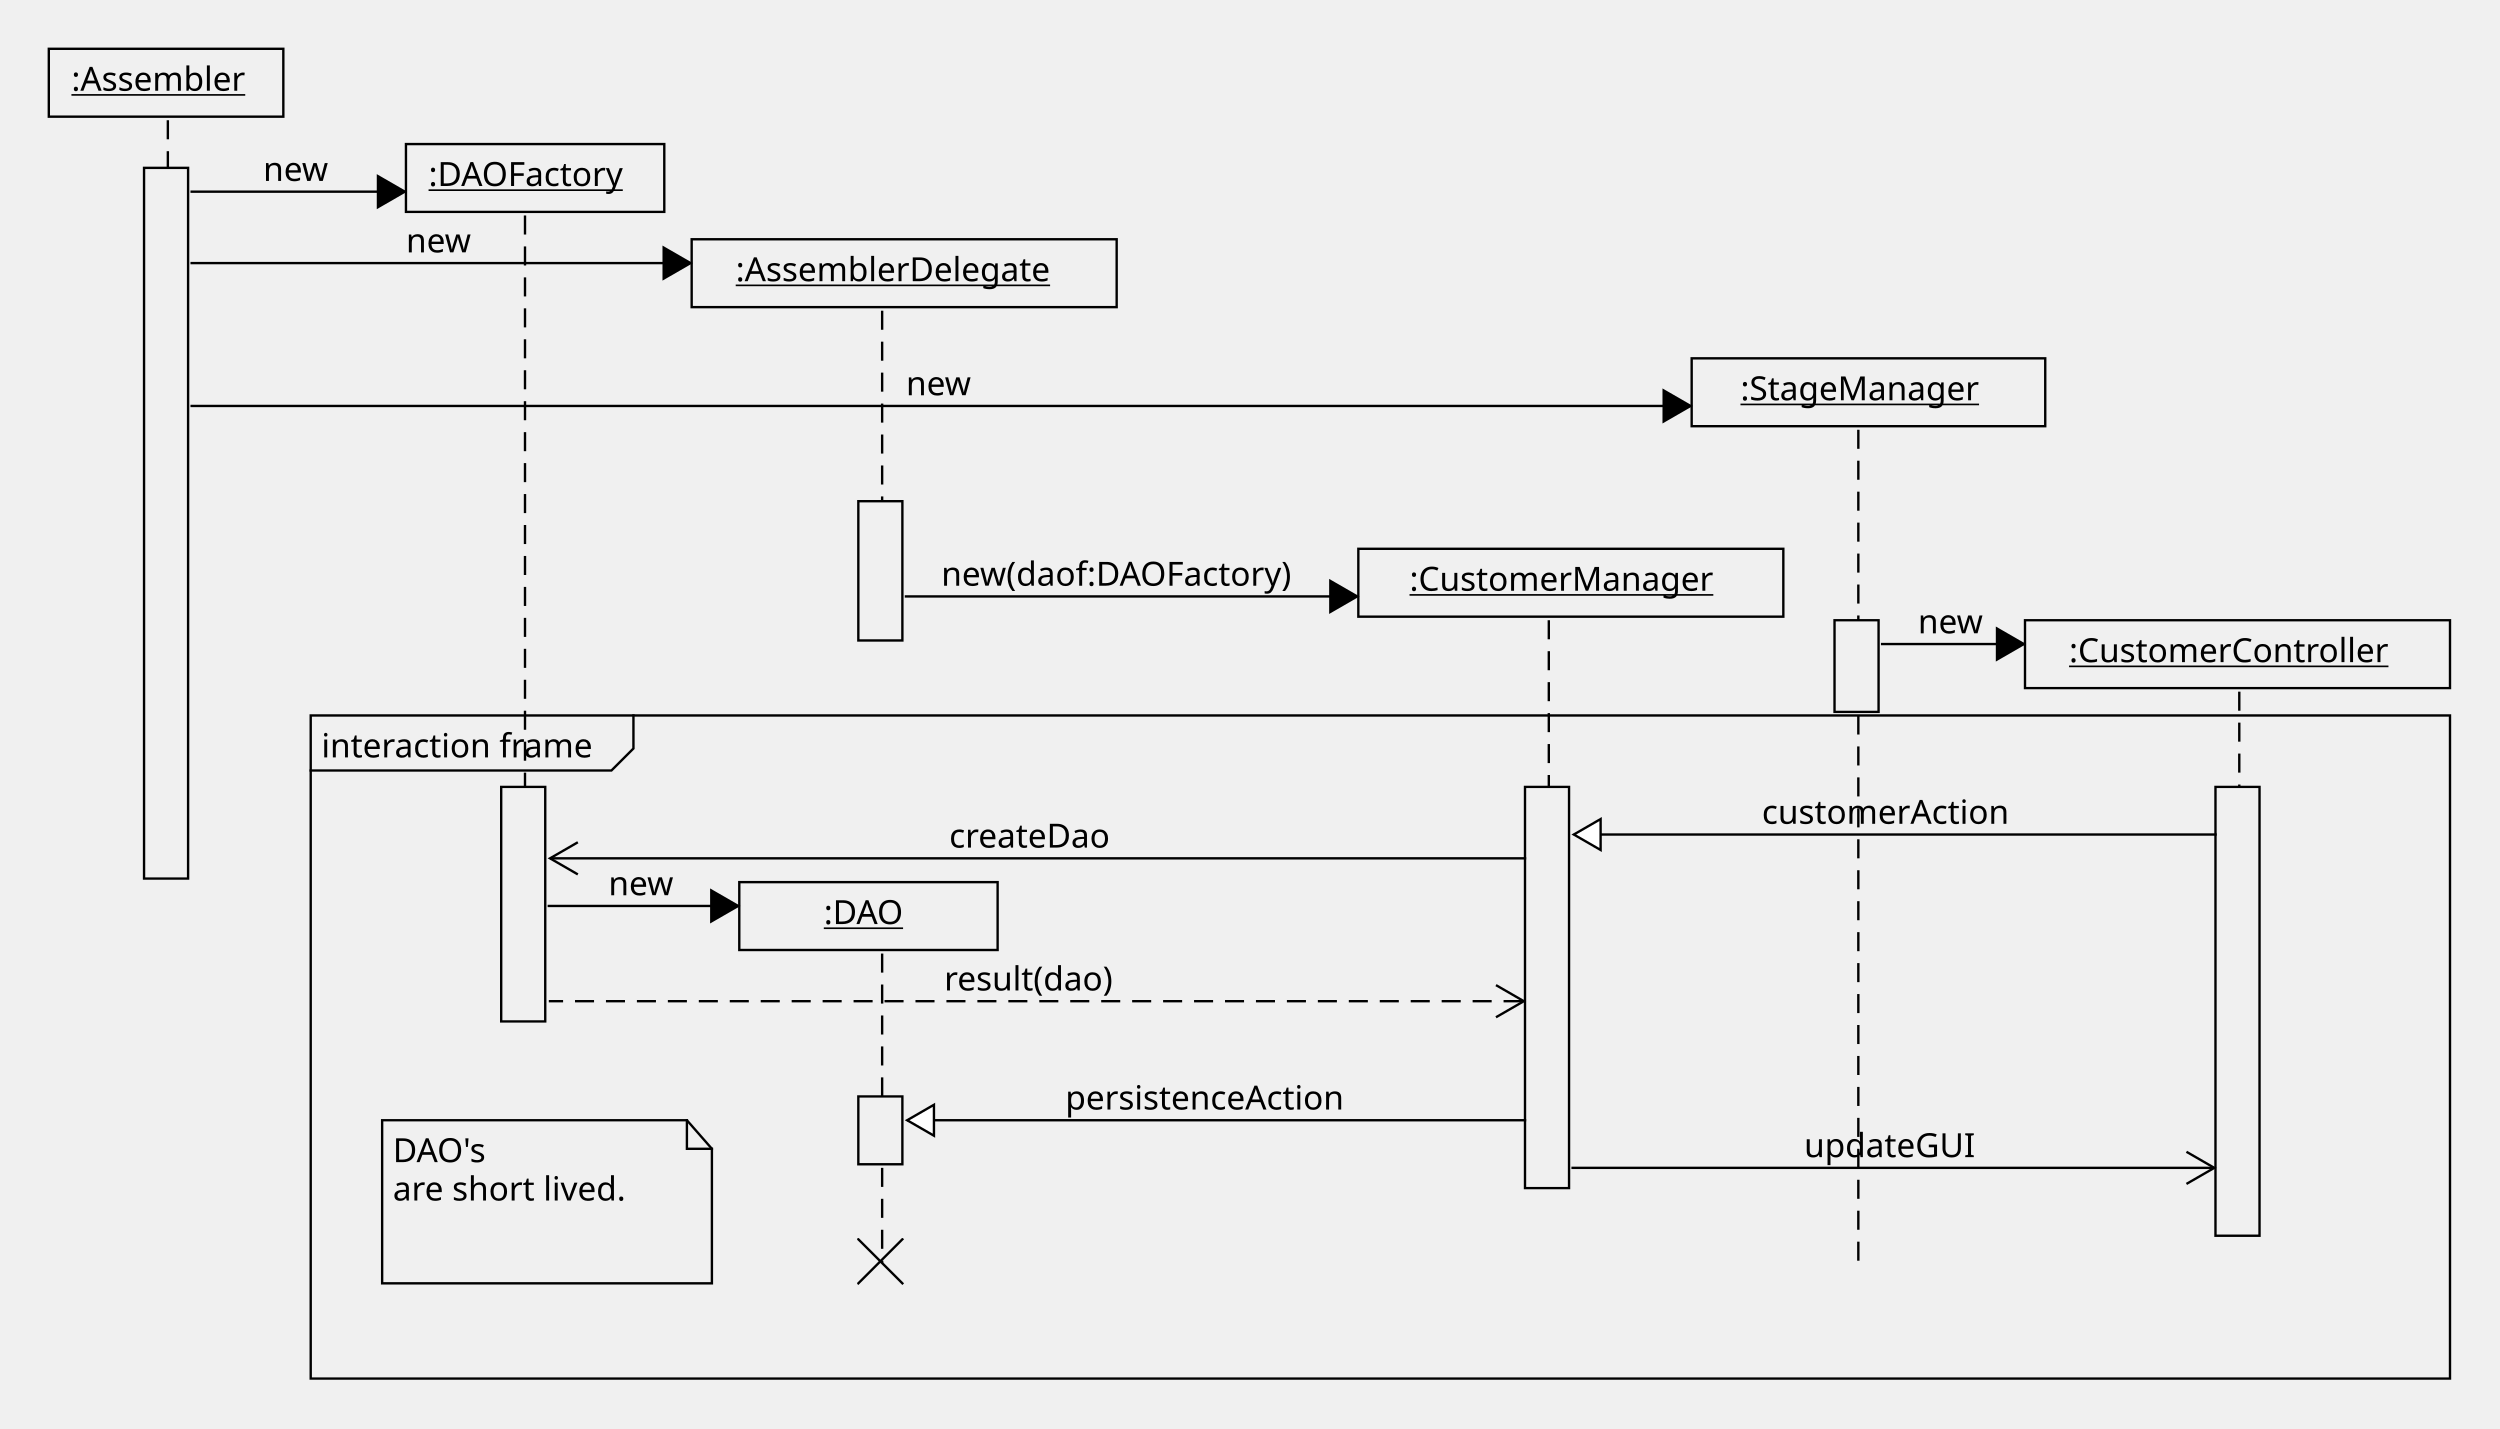
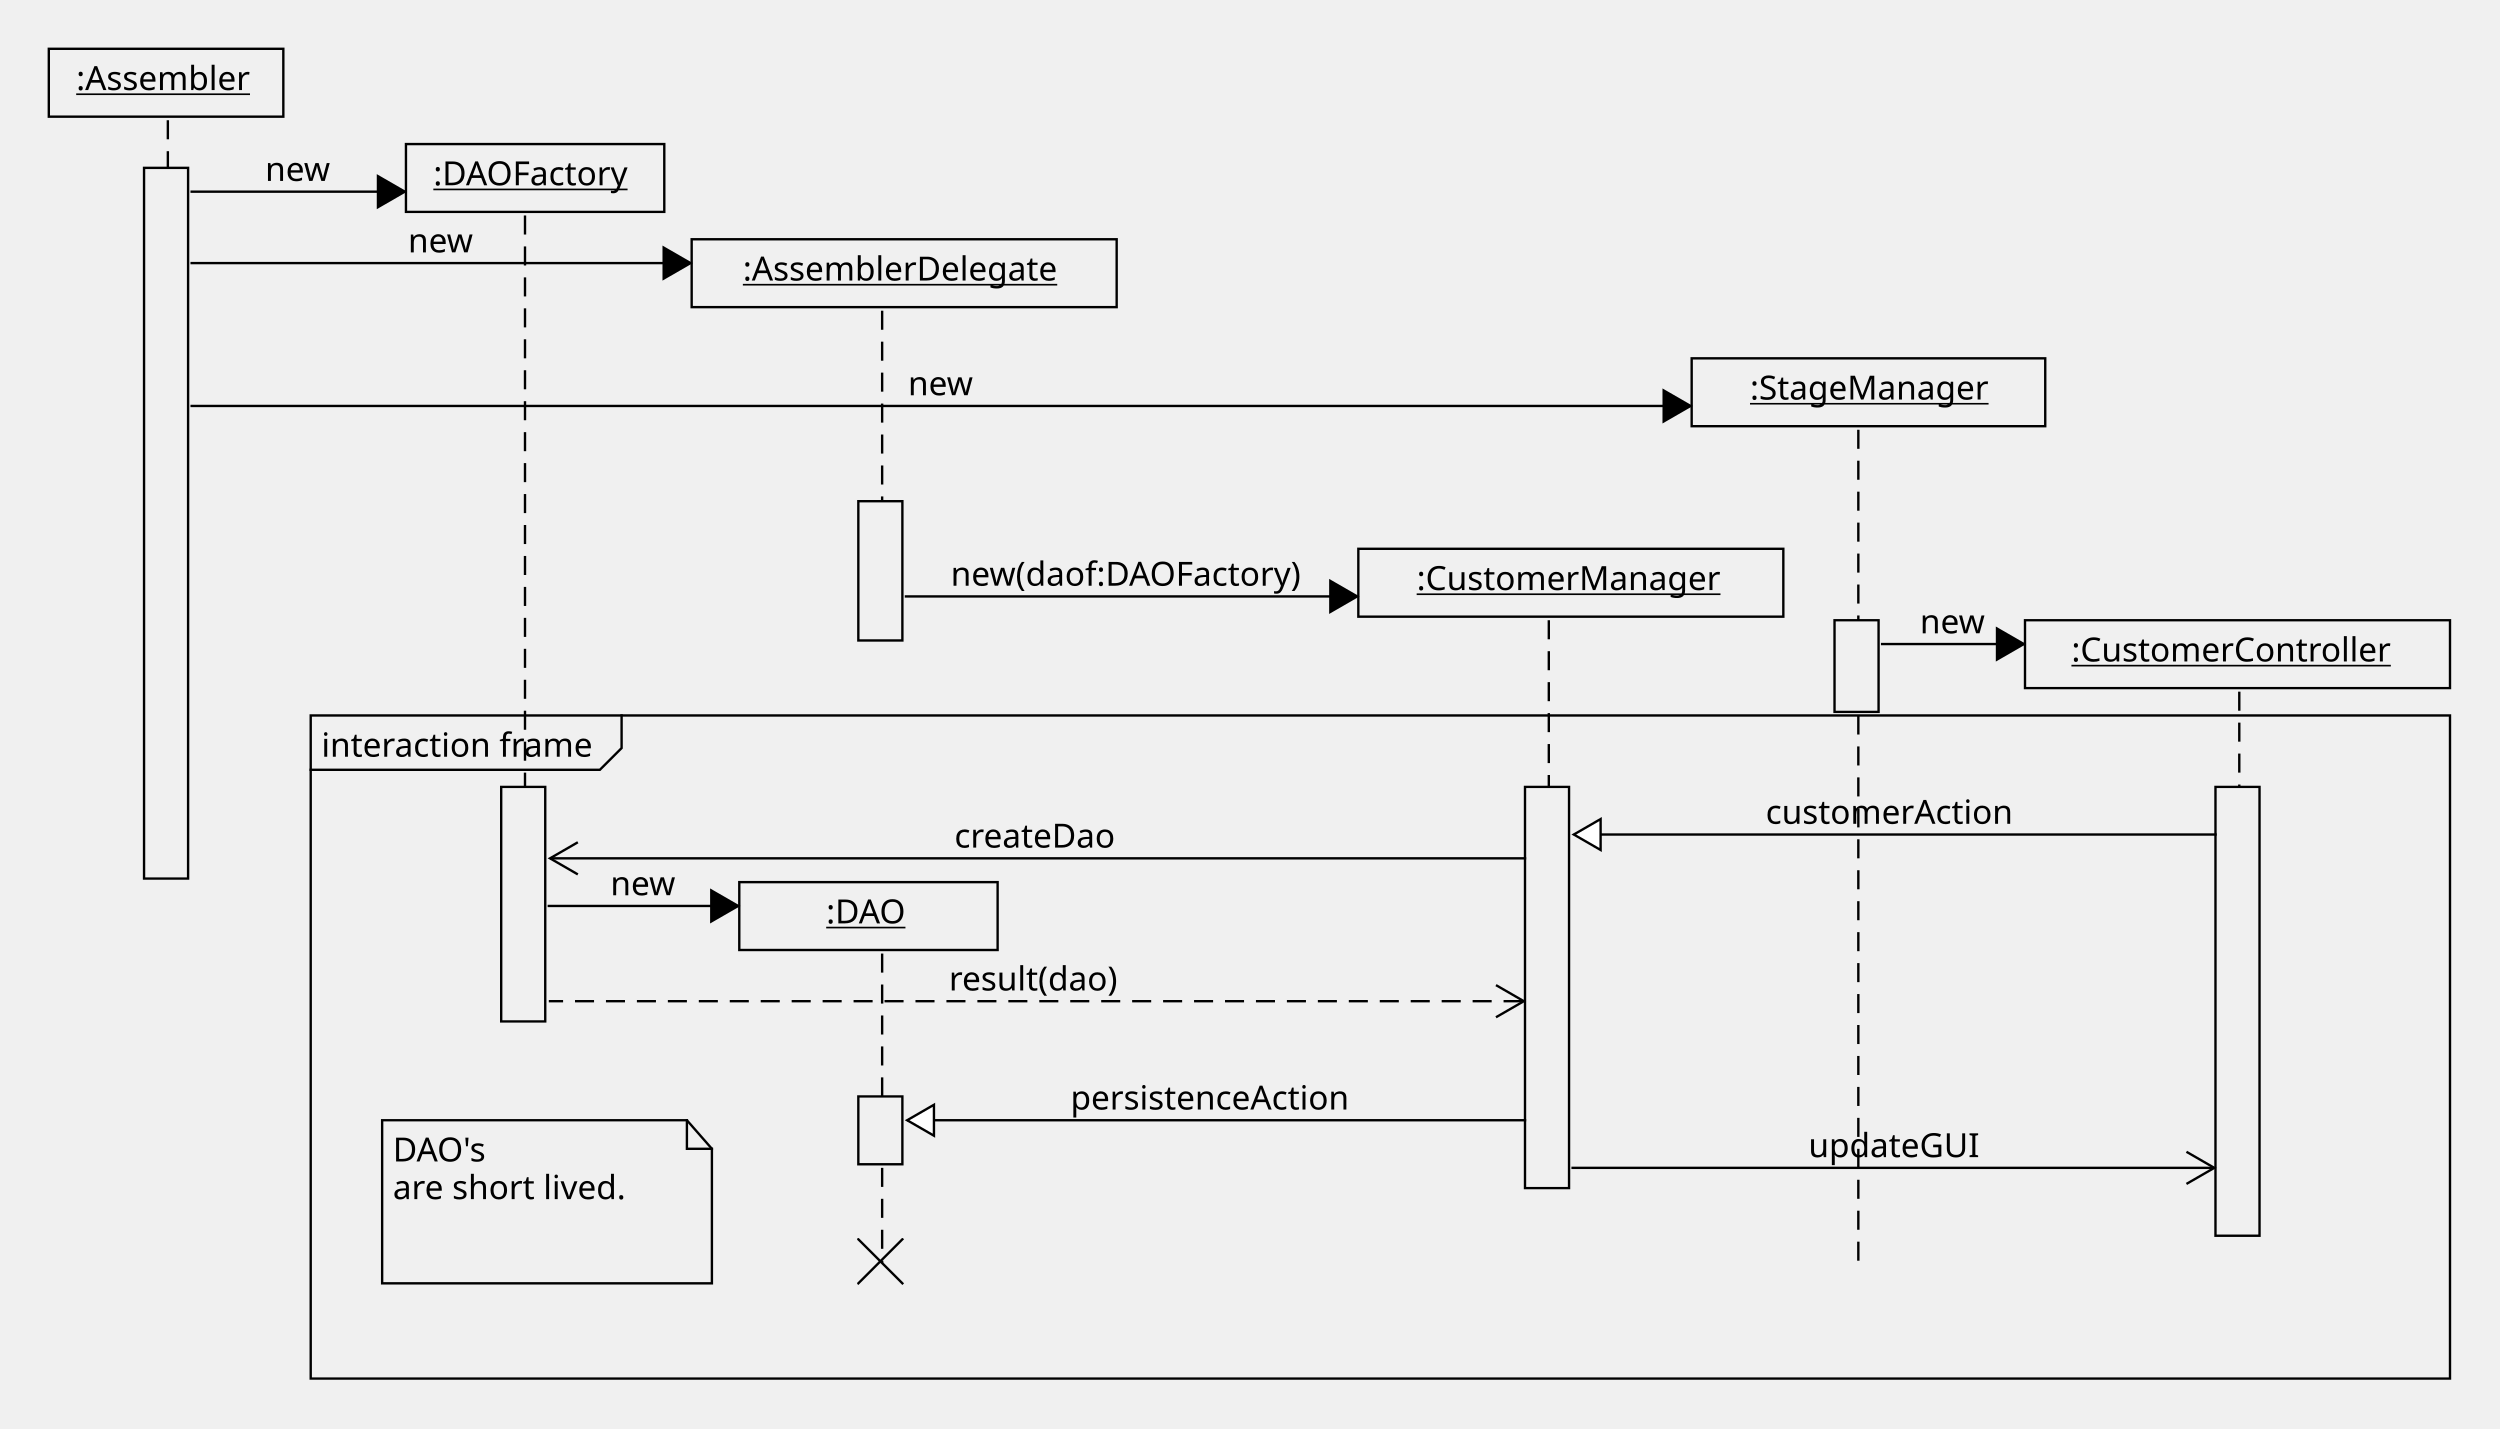
- <svg xmlns="http://www.w3.org/2000/svg" fill-opacity="1" color-rendering="auto" color-interpolation="auto" text-rendering="auto" stroke="currentColor" stroke-linecap="square" width="1050" stroke-miterlimit="10" shape-rendering="auto" stroke-opacity="1" fill="currentColor" stroke-dasharray="none" font-weight="normal" stroke-width="1" viewBox="0 0 1050 600" height="600" font-family="'Dialog'" font-style="normal" stroke-linejoin="miter" font-size="12px" stroke-dashoffset="0" image-rendering="auto">
+ <svg xmlns="http://www.w3.org/2000/svg" fill-opacity="1" color-rendering="auto" color-interpolation="auto" text-rendering="auto" stroke="black" stroke-linecap="square" width="1050" stroke-miterlimit="10" shape-rendering="auto" stroke-opacity="1" fill="black" stroke-dasharray="none" font-weight="normal" stroke-width="1" viewBox="0 0 1050 600" height="600" font-family="'Dialog'" font-style="normal" stroke-linejoin="miter" font-size="12px" stroke-dashoffset="0" image-rendering="auto">
  <defs id="genericDefs" />
  <g>
    <defs id="defs1">
      <clipPath clipPathUnits="userSpaceOnUse" id="clipPath1">
        <path d="M0 0 L2147483647 0 L2147483647 2147483647 L0 2147483647 L0 0 Z" />
      </clipPath>
      <clipPath clipPathUnits="userSpaceOnUse" id="clipPath2">
        <path d="M0 0 L0 280 L900 280 L900 0 Z" />
      </clipPath>
      <clipPath clipPathUnits="userSpaceOnUse" id="clipPath3">
        <path d="M0 0 L0 70 L140 70 L140 0 Z" />
      </clipPath>
      <clipPath clipPathUnits="userSpaceOnUse" id="clipPath4">
        <path d="M0 0 L0 20 L20 20 L20 0 Z" />
      </clipPath>
      <clipPath clipPathUnits="userSpaceOnUse" id="clipPath5">
        <path d="M0 0 L0 30 L20 30 L20 0 Z" />
      </clipPath>
      <clipPath clipPathUnits="userSpaceOnUse" id="clipPath6">
        <path d="M0 0 L0 190 L20 190 L20 0 Z" />
      </clipPath>
      <clipPath clipPathUnits="userSpaceOnUse" id="clipPath7">
        <path d="M0 0 L0 170 L20 170 L20 0 Z" />
      </clipPath>
      <clipPath clipPathUnits="userSpaceOnUse" id="clipPath8">
        <path d="M0 0 L0 40 L20 40 L20 0 Z" />
      </clipPath>
      <clipPath clipPathUnits="userSpaceOnUse" id="clipPath9">
        <path d="M0 0 L0 30 L110 30 L110 0 Z" />
      </clipPath>
      <clipPath clipPathUnits="userSpaceOnUse" id="clipPath10">
        <path d="M0 0 L0 100 L20 100 L20 0 Z" />
      </clipPath>
      <clipPath clipPathUnits="userSpaceOnUse" id="clipPath11">
        <path d="M0 0 L0 30 L180 30 L180 0 Z" />
      </clipPath>
      <clipPath clipPathUnits="userSpaceOnUse" id="clipPath12">
        <path d="M0 0 L0 60 L20 60 L20 0 Z" />
      </clipPath>
      <clipPath clipPathUnits="userSpaceOnUse" id="clipPath13">
        <path d="M0 0 L0 30 L150 30 L150 0 Z" />
      </clipPath>
      <clipPath clipPathUnits="userSpaceOnUse" id="clipPath14">
        <path d="M0 0 L0 300 L20 300 L20 0 Z" />
      </clipPath>
      <clipPath clipPathUnits="userSpaceOnUse" id="clipPath15">
        <path d="M0 0 L0 30 L100 30 L100 0 Z" />
      </clipPath>
      <clipPath clipPathUnits="userSpaceOnUse" id="clipPath16">
        <path d="M0 0 L0 260 L30 260 L30 0 Z" />
      </clipPath>
      <clipPath clipPathUnits="userSpaceOnUse" id="clipPath17">
        <path d="M0 0 L0 70 L30 70 L30 0 Z" />
      </clipPath>
      <clipPath clipPathUnits="userSpaceOnUse" id="clipPath18">
        <path d="M0 0 L0 40 L300 40 L300 0 Z" />
      </clipPath>
      <clipPath clipPathUnits="userSpaceOnUse" id="clipPath19">
        <path d="M0 0 L0 40 L290 40 L290 0 Z" />
      </clipPath>
      <clipPath clipPathUnits="userSpaceOnUse" id="clipPath20">
        <path d="M0 0 L0 90 L30 90 L30 0 Z" />
      </clipPath>
      <clipPath clipPathUnits="userSpaceOnUse" id="clipPath21">
        <path d="M0 0 L0 40 L440 40 L440 0 Z" />
      </clipPath>
      <clipPath clipPathUnits="userSpaceOnUse" id="clipPath22">
        <path d="M0 0 L0 100 L30 100 L30 0 Z" />
      </clipPath>
      <clipPath clipPathUnits="userSpaceOnUse" id="clipPath23">
        <path d="M0 0 L0 40 L90 40 L90 0 Z" />
      </clipPath>
      <clipPath clipPathUnits="userSpaceOnUse" id="clipPath24">
        <path d="M0 0 L0 110 L30 110 L30 0 Z" />
      </clipPath>
      <clipPath clipPathUnits="userSpaceOnUse" id="clipPath25">
        <path d="M0 0 L0 40 L110 40 L110 0 Z" />
      </clipPath>
      <clipPath clipPathUnits="userSpaceOnUse" id="clipPath26">
        <path d="M0 0 L0 40 L220 40 L220 0 Z" />
      </clipPath>
      <clipPath clipPathUnits="userSpaceOnUse" id="clipPath27">
        <path d="M0 0 L0 40 L660 40 L660 0 Z" />
      </clipPath>
      <clipPath clipPathUnits="userSpaceOnUse" id="clipPath28">
        <path d="M0 0 L0 40 L240 40 L240 0 Z" />
      </clipPath>
      <clipPath clipPathUnits="userSpaceOnUse" id="clipPath29">
        <path d="M0 0 L0 50 L120 50 L120 0 Z" />
      </clipPath>
      <clipPath clipPathUnits="userSpaceOnUse" id="clipPath30">
        <path d="M0 0 L0 270 L30 270 L30 0 Z" />
      </clipPath>
      <clipPath clipPathUnits="userSpaceOnUse" id="clipPath31">
        <path d="M0 0 L0 50 L30 50 L30 0 Z" />
      </clipPath>
    </defs>
    <g fill="rgb(255,255,255)" fill-opacity="0" transform="translate(130,300)" stroke-opacity="0" stroke="rgb(255,255,255)">
      <rect x="0.5" width="898.5" height="278.5" y="0.5" clip-path="url(#clipPath2)" stroke="none" />
    </g>
    <g transform="translate(130,300)">
      <rect fill="none" x="0.5" width="898.5" height="278.5" y="0.5" clip-path="url(#clipPath2)" />
-       <path fill="none" d="M136.045 0.5 L136.045 14.366 L126.802 23.609 L0.5 23.609" clip-path="url(#clipPath2)" />
-       <text x="5" font-size="14px" y="18.109" clip-path="url(#clipPath2)" font-family="sans-serif" stroke="none" xml:space="preserve">interaction frame</text>
+       <path fill="none" d="M131.071 0.5 L131.071 14.19 L121.944 23.317 L0.5 23.317" clip-path="url(#clipPath2)" />
+       <text x="5" font-size="14px" y="17.817" clip-path="url(#clipPath2)" font-family="sans-serif" stroke="none" xml:space="preserve">interaction frame</text>
    </g>
    <g fill="rgb(255,255,255)" fill-opacity="0" transform="translate(160,470)" stroke-opacity="0" stroke="rgb(255,255,255)">
      <path d="M0.5 0.5 L128.5 0.5 L139 12.5 L139 69 L0.5 69 Z" stroke="none" clip-path="url(#clipPath3)" />
    </g>
    <g transform="translate(160,470)">
      <path fill="none" d="M0.5 0.5 L128.5 0.5 L139 12.5 L139 69 L0.5 69 Z" clip-path="url(#clipPath3)" />
      <path fill="none" d="M128.5 0.5 L128.5 12.5 L139 12.5" clip-path="url(#clipPath3)" />
-       <text x="5" font-size="14px" y="18.109" clip-path="url(#clipPath3)" font-family="sans-serif" stroke="none" xml:space="preserve">DAO's</text>
-       <text x="5" font-size="14px" y="34.219" clip-path="url(#clipPath3)" font-family="sans-serif" stroke="none" xml:space="preserve">are short lived.</text>
+       <text x="5" font-size="14px" y="17.817" clip-path="url(#clipPath3)" font-family="sans-serif" stroke="none" xml:space="preserve">DAO's</text>
+       <text x="5" font-size="14px" y="33.635" clip-path="url(#clipPath3)" font-family="sans-serif" stroke="none" xml:space="preserve">are short lived.</text>
    </g>
    <g transform="translate(360,520)">
      <path fill="none" d="M0.5 0.5 L19 19" clip-path="url(#clipPath4)" />
      <path fill="none" d="M19 0.5 L0.5 19" clip-path="url(#clipPath4)" />
    </g>
    <g fill="rgb(255,255,255)" fill-opacity="0" transform="translate(360,460)" stroke-opacity="0" stroke="rgb(255,255,255)">
      <rect x="0.5" width="18.5" height="28.5" y="0.5" clip-path="url(#clipPath5)" stroke="none" />
    </g>
    <g transform="translate(360,460)">
      <rect fill="none" x="0.5" width="18.5" height="28.5" y="0.5" clip-path="url(#clipPath5)" />
    </g>
    <g fill="rgb(255,255,255)" fill-opacity="0" transform="translate(930,330)" stroke-opacity="0" stroke="rgb(255,255,255)">
      <rect x="0.5" width="18.5" height="188.5" y="0.5" clip-path="url(#clipPath6)" stroke="none" />
    </g>
    <g transform="translate(930,330)">
      <rect fill="none" x="0.5" width="18.5" height="188.5" y="0.5" clip-path="url(#clipPath6)" />
    </g>
    <g fill="rgb(255,255,255)" fill-opacity="0" transform="translate(640,330)" stroke-opacity="0" stroke="rgb(255,255,255)">
      <rect x="0.5" width="18.5" height="168.5" y="0.5" clip-path="url(#clipPath7)" stroke="none" />
    </g>
    <g transform="translate(640,330)">
      <rect fill="none" x="0.5" width="18.5" height="168.5" y="0.5" clip-path="url(#clipPath7)" />
    </g>
    <g fill="rgb(255,255,255)" fill-opacity="0" transform="translate(770,260)" stroke-opacity="0" stroke="rgb(255,255,255)">
      <rect x="0.5" width="18.5" height="38.5" y="0.5" clip-path="url(#clipPath8)" stroke="none" />
    </g>
    <g transform="translate(770,260)">
      <rect fill="none" x="0.5" width="18.5" height="38.5" y="0.5" clip-path="url(#clipPath8)" />
    </g>
    <g fill="rgb(255,255,255)" fill-opacity="0" transform="translate(310,370)" stroke-opacity="0" stroke="rgb(255,255,255)">
      <rect x="0.5" width="108.5" height="28.5" y="0.5" clip-path="url(#clipPath9)" stroke="none" />
    </g>
    <g transform="translate(310,370)">
      <rect fill="none" x="0.5" width="108.5" height="28.5" y="0.5" clip-path="url(#clipPath9)" />
-       <text x="36" font-size="14px" y="18.109" text-decoration="underline" clip-path="url(#clipPath9)" font-family="sans-serif" stroke="none" xml:space="preserve">:DAO</text>
+       <text x="37" font-size="14px" y="17.817" text-decoration="underline" clip-path="url(#clipPath9)" font-family="sans-serif" stroke="none" xml:space="preserve">:DAO</text>
    </g>
    <g fill="rgb(255,255,255)" fill-opacity="0" transform="translate(210,330)" stroke-opacity="0" stroke="rgb(255,255,255)">
      <rect x="0.5" width="18.5" height="98.5" y="0.5" clip-path="url(#clipPath10)" stroke="none" />
    </g>
    <g transform="translate(210,330)">
      <rect fill="none" x="0.5" width="18.5" height="98.5" y="0.5" clip-path="url(#clipPath10)" />
    </g>
    <g fill="rgb(255,255,255)" fill-opacity="0" transform="translate(850,260)" stroke-opacity="0" stroke="rgb(255,255,255)">
      <rect x="0.5" width="178.5" height="28.5" y="0.5" clip-path="url(#clipPath11)" stroke="none" />
    </g>
    <g transform="translate(850,260)">
      <rect fill="none" x="0.5" width="178.5" height="28.5" y="0.5" clip-path="url(#clipPath11)" />
-       <text x="19" font-size="14px" y="18.109" text-decoration="underline" clip-path="url(#clipPath11)" font-family="sans-serif" stroke="none" xml:space="preserve">:CustomerController</text>
+       <text x="20" font-size="14px" y="17.817" text-decoration="underline" clip-path="url(#clipPath11)" font-family="sans-serif" stroke="none" xml:space="preserve">:CustomerController</text>
    </g>
    <g fill="rgb(255,255,255)" fill-opacity="0" transform="translate(360,210)" stroke-opacity="0" stroke="rgb(255,255,255)">
      <rect x="0.5" width="18.5" height="58.5" y="0.5" clip-path="url(#clipPath12)" stroke="none" />
    </g>
    <g transform="translate(360,210)">
      <rect fill="none" x="0.5" width="18.5" height="58.5" y="0.5" clip-path="url(#clipPath12)" />
    </g>
    <g fill="rgb(255,255,255)" fill-opacity="0" transform="translate(570,230)" stroke-opacity="0" stroke="rgb(255,255,255)">
      <rect x="0.5" width="178.5" height="28.5" y="0.5" clip-path="url(#clipPath11)" stroke="none" />
    </g>
    <g transform="translate(570,230)">
      <rect fill="none" x="0.5" width="178.5" height="28.5" y="0.5" clip-path="url(#clipPath11)" />
-       <text x="22" font-size="14px" y="18.109" text-decoration="underline" clip-path="url(#clipPath11)" font-family="sans-serif" stroke="none" xml:space="preserve">:CustomerManager</text>
+       <text x="25" font-size="14px" y="17.817" text-decoration="underline" clip-path="url(#clipPath11)" font-family="sans-serif" stroke="none" xml:space="preserve">:CustomerManager</text>
    </g>
    <g fill="rgb(255,255,255)" fill-opacity="0" transform="translate(710,150)" stroke-opacity="0" stroke="rgb(255,255,255)">
      <rect x="0.5" width="148.5" height="28.5" y="0.5" clip-path="url(#clipPath13)" stroke="none" />
    </g>
    <g transform="translate(710,150)">
      <rect fill="none" x="0.5" width="148.5" height="28.5" y="0.5" clip-path="url(#clipPath13)" />
-       <text x="21" font-size="14px" y="18.109" text-decoration="underline" clip-path="url(#clipPath13)" font-family="sans-serif" stroke="none" xml:space="preserve">:StageManager</text>
+       <text x="25" font-size="14px" y="17.817" text-decoration="underline" clip-path="url(#clipPath13)" font-family="sans-serif" stroke="none" xml:space="preserve">:StageManager</text>
    </g>
    <g fill="rgb(255,255,255)" fill-opacity="0" transform="translate(290,100)" stroke-opacity="0" stroke="rgb(255,255,255)">
      <rect x="0.5" width="178.5" height="28.5" y="0.5" clip-path="url(#clipPath11)" stroke="none" />
    </g>
    <g transform="translate(290,100)">
      <rect fill="none" x="0.5" width="178.5" height="28.5" y="0.5" clip-path="url(#clipPath11)" />
-       <text x="19" font-size="14px" y="18.109" text-decoration="underline" clip-path="url(#clipPath11)" font-family="sans-serif" stroke="none" xml:space="preserve">:AssemblerDelegate</text>
+       <text x="22" font-size="14px" y="17.817" text-decoration="underline" clip-path="url(#clipPath11)" font-family="sans-serif" stroke="none" xml:space="preserve">:AssemblerDelegate</text>
    </g>
    <g fill="rgb(255,255,255)" fill-opacity="0" transform="translate(60,70)" stroke-opacity="0" stroke="rgb(255,255,255)">
      <rect x="0.5" width="18.5" height="298.5" y="0.5" clip-path="url(#clipPath14)" stroke="none" />
    </g>
    <g transform="translate(60,70)">
      <rect fill="none" x="0.5" width="18.5" height="298.5" y="0.5" clip-path="url(#clipPath14)" />
    </g>
    <g fill="rgb(255,255,255)" fill-opacity="0" transform="translate(170,60)" stroke-opacity="0" stroke="rgb(255,255,255)">
      <rect x="0.5" width="108.5" height="28.5" y="0.5" clip-path="url(#clipPath9)" stroke="none" />
    </g>
    <g transform="translate(170,60)">
      <rect fill="none" x="0.5" width="108.5" height="28.5" y="0.5" clip-path="url(#clipPath9)" />
-       <text x="10" font-size="14px" y="18.109" text-decoration="underline" clip-path="url(#clipPath9)" font-family="sans-serif" stroke="none" xml:space="preserve">:DAOFactory</text>
+       <text x="12" font-size="14px" y="17.817" text-decoration="underline" clip-path="url(#clipPath9)" font-family="sans-serif" stroke="none" xml:space="preserve">:DAOFactory</text>
    </g>
    <g fill="rgb(255,255,255)" fill-opacity="0" transform="translate(20,20)" stroke-opacity="0" stroke="rgb(255,255,255)">
      <rect x="0.5" width="98.5" height="28.5" y="0.5" clip-path="url(#clipPath15)" stroke="none" />
    </g>
    <g transform="translate(20,20)">
      <rect fill="none" x="0.5" width="98.5" height="28.5" y="0.5" clip-path="url(#clipPath15)" />
-       <text x="10" font-size="14px" y="18.109" text-decoration="underline" clip-path="url(#clipPath15)" font-family="sans-serif" stroke="none" xml:space="preserve">:Assembler</text>
+       <text x="12" font-size="14px" y="17.817" text-decoration="underline" clip-path="url(#clipPath15)" font-family="sans-serif" stroke="none" xml:space="preserve">:Assembler</text>
    </g>
    <g stroke-dasharray="8,5" stroke-miterlimit="5" transform="translate(770,290)" stroke-linecap="butt">
      <path fill="none" d="M10.5 10.5 L10.5 240.5" clip-path="url(#clipPath16)" />
    </g>
    <g stroke-dasharray="8,5" stroke-miterlimit="5" transform="translate(360,480)" stroke-linecap="butt">
      <path fill="none" d="M10.5 10.5 L10.5 50.5" clip-path="url(#clipPath17)" />
    </g>
    <g transform="translate(650,470)">
      <path fill="none" d="M279.5 20.5 L10.5 20.5" clip-path="url(#clipPath18)" />
      <path fill="none" d="M268.742 14 L280 20.5 L268.742 27" clip-path="url(#clipPath18)" />
-       <text x="107.724" font-size="14px" y="16" clip-path="url(#clipPath18)" font-family="sans-serif" stroke="none" xml:space="preserve">updateGUI</text>
+       <text x="109.535" font-size="14px" y="16" clip-path="url(#clipPath18)" font-family="sans-serif" stroke="none" xml:space="preserve">updateGUI</text>
    </g>
    <g transform="translate(370,450)">
      <path fill="none" d="M11.5 20.5 L270.5 20.5" clip-path="url(#clipPath19)" />
      <path fill="white" d="M22.258 27 L11 20.5 L22.258 14 Z" clip-path="url(#clipPath19)" stroke="none" />
      <path fill="none" d="M22.258 27 L11 20.5 L22.258 14 Z" clip-path="url(#clipPath19)" />
-       <text x="77.444" font-size="14px" y="16" clip-path="url(#clipPath19)" font-family="sans-serif" stroke="none" xml:space="preserve">persistenceAction</text>
+       <text x="79.622" font-size="14px" y="16" clip-path="url(#clipPath19)" font-family="sans-serif" stroke="none" xml:space="preserve">persistenceAction</text>
    </g>
    <g stroke-dasharray="8,5" stroke-miterlimit="5" transform="translate(360,390)" stroke-linecap="butt">
      <path fill="none" d="M10.5 10.5 L10.5 70.5" clip-path="url(#clipPath20)" />
    </g>
    <g stroke-dasharray="8,5" stroke-miterlimit="5" transform="translate(220,400)" stroke-linecap="butt">
      <path fill="none" d="M419.5 20.5 L10.5 20.5" clip-path="url(#clipPath21)" />
      <path fill="none" stroke-miterlimit="10" stroke-dasharray="none" d="M408.742 14 L420 20.5 L408.742 27" clip-path="url(#clipPath21)" stroke-linecap="square" />
    </g>
    <g font-family="sans-serif" font-size="14px" transform="translate(220,400)">
-       <text x="176.565" xml:space="preserve" y="16" clip-path="url(#clipPath21)" stroke="none">result(dao)</text>
+       <text x="178.558" xml:space="preserve" y="16" clip-path="url(#clipPath21)" stroke="none">result(dao)</text>
    </g>
    <g transform="translate(220,340)">
      <path fill="none" d="M11.5 20.5 L420.5 20.5" clip-path="url(#clipPath21)" />
      <path fill="none" d="M22.258 27 L11 20.5 L22.258 14" clip-path="url(#clipPath21)" />
-       <text x="178.664" font-size="14px" y="16" clip-path="url(#clipPath21)" font-family="sans-serif" stroke="none" xml:space="preserve">createDao</text>
+       <text x="180.858" font-size="14px" y="16" clip-path="url(#clipPath21)" font-family="sans-serif" stroke="none" xml:space="preserve">createDao</text>
    </g>
    <g transform="translate(650,330)">
      <path fill="none" d="M11.5 20.5 L280.5 20.5" clip-path="url(#clipPath18)" />
      <path fill="white" d="M22.258 27 L11 20.5 L22.258 14 Z" clip-path="url(#clipPath18)" stroke="none" />
      <path fill="none" d="M22.258 27 L11 20.5 L22.258 14 Z" clip-path="url(#clipPath18)" />
-       <text x="89.991" font-size="14px" y="16" clip-path="url(#clipPath18)" font-family="sans-serif" stroke="none" xml:space="preserve">customerAction</text>
+       <text x="91.584" font-size="14px" y="16" clip-path="url(#clipPath18)" font-family="sans-serif" stroke="none" xml:space="preserve">customerAction</text>
    </g>
    <g stroke-dasharray="8,5" stroke-miterlimit="5" transform="translate(930,280)" stroke-linecap="butt">
      <path fill="none" d="M10.5 10.5 L10.5 50.5" clip-path="url(#clipPath17)" />
    </g>
    <g stroke-dasharray="8,5" stroke-miterlimit="5" transform="translate(640,250)" stroke-linecap="butt">
      <path fill="none" d="M10.5 10.5 L10.5 80.5" clip-path="url(#clipPath22)" />
    </g>
    <g transform="translate(780,250)">
      <path fill="none" d="M69.5 20.5 L10.5 20.5" clip-path="url(#clipPath23)" />
      <path d="M58.742 14 L70 20.5 L58.742 27 Z" clip-path="url(#clipPath23)" stroke="none" />
      <path fill="none" d="M58.742 14 L70 20.5 L58.742 27 Z" clip-path="url(#clipPath23)" />
-       <text x="25.532" font-size="14px" y="16" clip-path="url(#clipPath23)" font-family="sans-serif" stroke="none" xml:space="preserve">new</text>
+       <text x="26.362" font-size="14px" y="16" clip-path="url(#clipPath23)" font-family="sans-serif" stroke="none" xml:space="preserve">new</text>
    </g>
    <g stroke-dasharray="8,5" stroke-miterlimit="5" transform="translate(770,170)" stroke-linecap="butt">
      <path fill="none" d="M10.5 10.5 L10.5 90.5" clip-path="url(#clipPath24)" />
    </g>
    <g transform="translate(220,360)">
      <path fill="none" d="M89.5 20.5 L10.5 20.5" clip-path="url(#clipPath25)" />
      <path d="M78.742 14 L90 20.5 L78.742 27 Z" clip-path="url(#clipPath25)" stroke="none" />
      <path fill="none" d="M78.742 14 L90 20.5 L78.742 27 Z" clip-path="url(#clipPath25)" />
-       <text x="35.532" font-size="14px" y="16" clip-path="url(#clipPath25)" font-family="sans-serif" stroke="none" xml:space="preserve">new</text>
+       <text x="36.362" font-size="14px" y="16" clip-path="url(#clipPath25)" font-family="sans-serif" stroke="none" xml:space="preserve">new</text>
    </g>
    <g transform="translate(370,230)">
      <path fill="none" d="M199.5 20.5 L10.5 20.5" clip-path="url(#clipPath26)" />
      <path d="M188.742 14 L200 20.5 L188.742 27 Z" clip-path="url(#clipPath26)" stroke="none" />
      <path fill="none" d="M188.742 14 L200 20.5 L188.742 27 Z" clip-path="url(#clipPath26)" />
-       <text x="25.331" font-size="14px" y="16" clip-path="url(#clipPath26)" font-family="sans-serif" stroke="none" xml:space="preserve">new(daof:DAOFactory)</text>
+       <text x="29.295" font-size="14px" y="16" clip-path="url(#clipPath26)" font-family="sans-serif" stroke="none" xml:space="preserve">new(daof:DAOFactory)</text>
    </g>
    <g stroke-dasharray="8,5" stroke-miterlimit="5" transform="translate(360,120)" stroke-linecap="butt">
      <path fill="none" d="M10.5 10.5 L10.5 90.5" clip-path="url(#clipPath24)" />
    </g>
    <g transform="translate(70,150)">
      <path fill="none" d="M639.5 20.5 L10.5 20.5" clip-path="url(#clipPath27)" />
      <path d="M628.742 14 L640 20.5 L628.742 27 Z" clip-path="url(#clipPath27)" stroke="none" />
      <path fill="none" d="M628.742 14 L640 20.5 L628.742 27 Z" clip-path="url(#clipPath27)" />
-       <text x="310.532" font-size="14px" y="16" clip-path="url(#clipPath27)" font-family="sans-serif" stroke="none" xml:space="preserve">new</text>
+       <text x="311.362" font-size="14px" y="16" clip-path="url(#clipPath27)" font-family="sans-serif" stroke="none" xml:space="preserve">new</text>
    </g>
    <g transform="translate(70,90)">
      <path fill="none" d="M219.5 20.5 L10.5 20.5" clip-path="url(#clipPath28)" />
      <path d="M208.742 14 L220 20.5 L208.742 27 Z" clip-path="url(#clipPath28)" stroke="none" />
      <path fill="none" d="M208.742 14 L220 20.5 L208.742 27 Z" clip-path="url(#clipPath28)" />
-       <text x="100.532" font-size="14px" y="16" clip-path="url(#clipPath28)" font-family="sans-serif" stroke="none" xml:space="preserve">new</text>
+       <text x="101.362" font-size="14px" y="16" clip-path="url(#clipPath28)" font-family="sans-serif" stroke="none" xml:space="preserve">new</text>
    </g>
    <g transform="translate(70,60)">
      <path fill="none" d="M99.5 20.5 L10.5 20.5" clip-path="url(#clipPath29)" />
      <path d="M88.742 14 L100 20.5 L88.742 27 Z" clip-path="url(#clipPath29)" stroke="none" />
      <path fill="none" d="M88.742 14 L100 20.5 L88.742 27 Z" clip-path="url(#clipPath29)" />
-       <text x="40.532" font-size="14px" y="16" clip-path="url(#clipPath29)" font-family="sans-serif" stroke="none" xml:space="preserve">new</text>
+       <text x="41.362" font-size="14px" y="16" clip-path="url(#clipPath29)" font-family="sans-serif" stroke="none" xml:space="preserve">new</text>
    </g>
    <g stroke-dasharray="8,5" stroke-miterlimit="5" transform="translate(210,80)" stroke-linecap="butt">
      <path fill="none" d="M10.5 10.5 L10.5 250.5" clip-path="url(#clipPath30)" />
    </g>
    <g stroke-dasharray="8,5" stroke-miterlimit="5" transform="translate(60,40)" stroke-linecap="butt">
      <path fill="none" d="M10.5 10.5 L10.5 30.5" clip-path="url(#clipPath31)" />
    </g>
  </g>
-   <style> *{color:#000;}@media (prefers-color-scheme: dark){*{color: #fff;}}</style>
-   <style> *{color:#000;}@media (prefers-color-scheme: dark){*{color: #fff;}}</style>
</svg>
